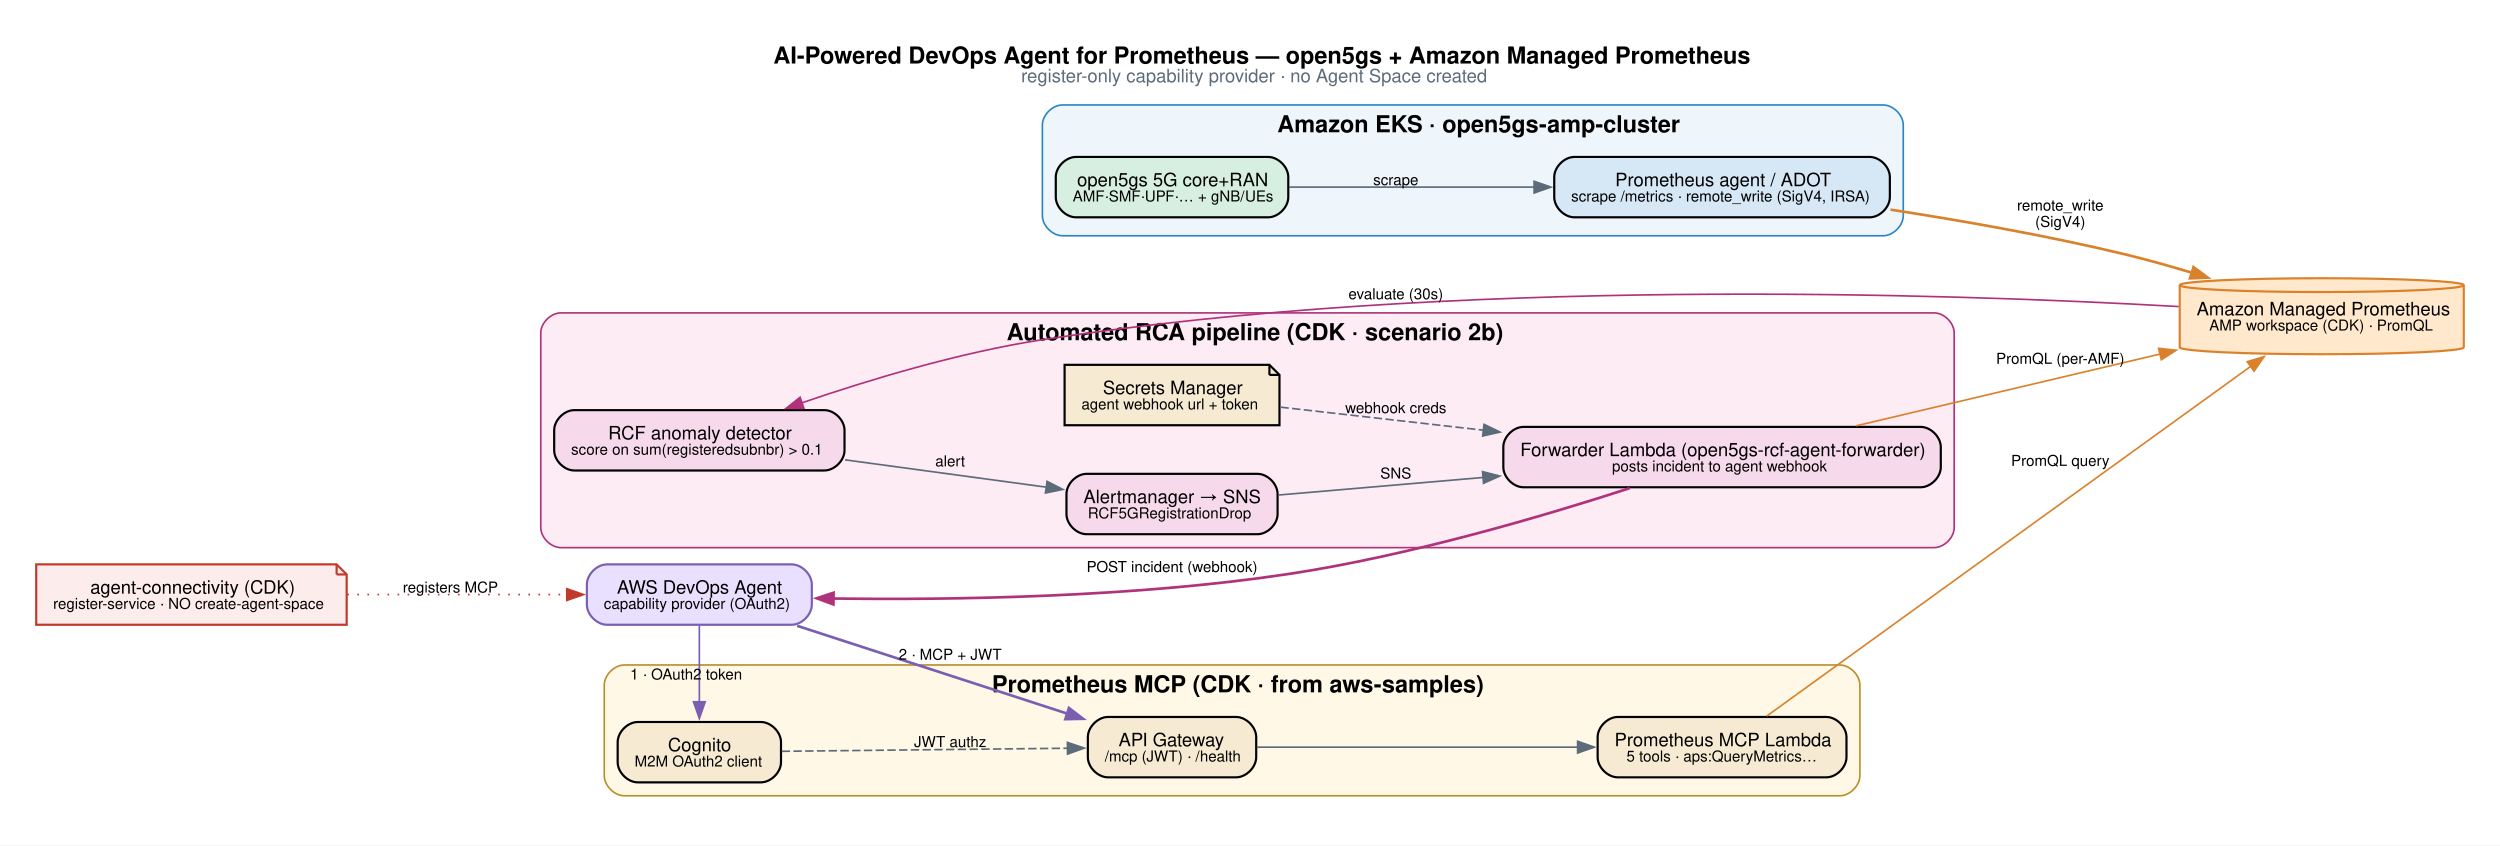
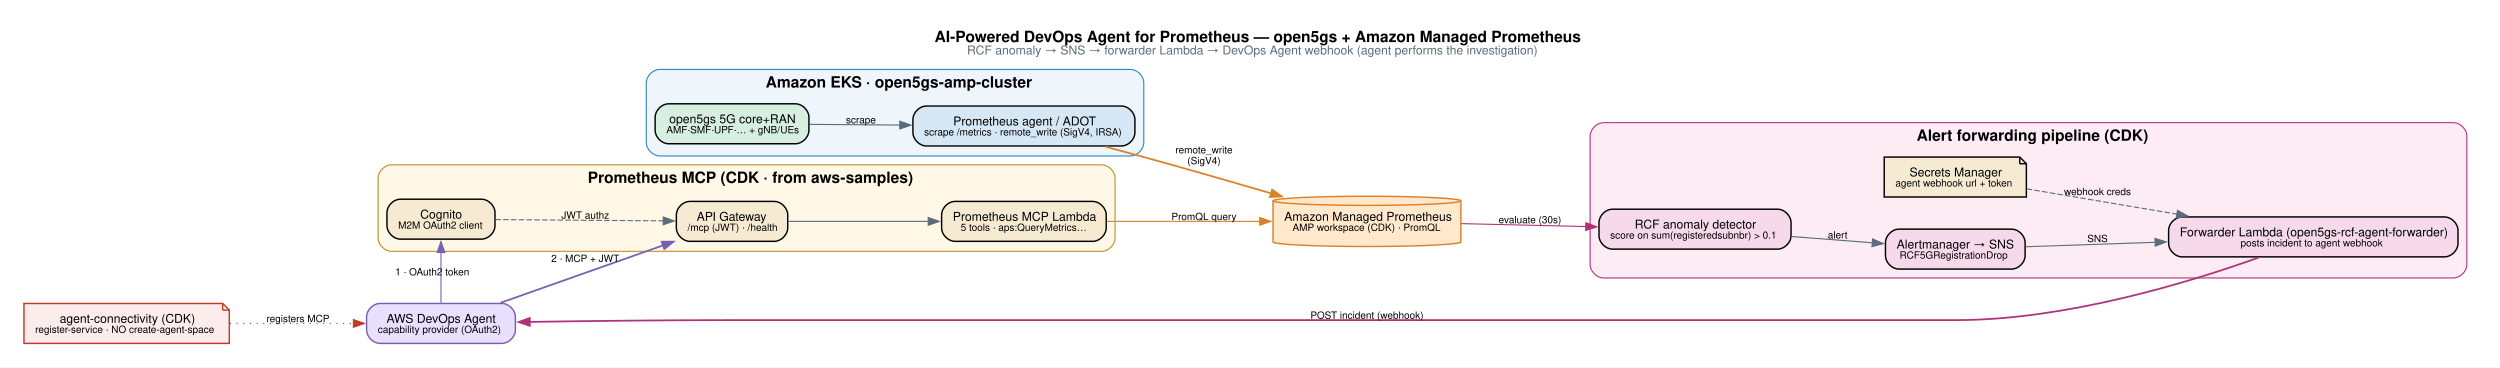
- <svg xmlns="http://www.w3.org/2000/svg" width="1491pt" height="504pt" viewBox="0.00 0.00 1491.00 504.00">
-   <g id="graph0" class="graph" transform="scale(1 1) rotate(0) translate(21.6 482.6)">
-     <polygon fill="white" stroke="none" points="-21.6,21.6 -21.6,-482.6 1469.4,-482.6 1469.4,21.6 -21.6,21.6" />
-     <text xml:space="preserve" text-anchor="start" x="439.65" y="-444.7" font-family="Helvetica,sans-Serif" font-weight="bold" font-size="14.00">AI-Powered DevOps Agent for Prometheus — open5gs + Amazon Managed Prometheus</text>
-     <text xml:space="preserve" text-anchor="start" x="587.4" y="-433.55" font-family="Helvetica,sans-Serif" font-size="11.00" fill="#5b6b7a">register-only capability provider · no Agent Space created</text>
+ <svg xmlns="http://www.w3.org/2000/svg" width="2254pt" height="331pt" viewBox="0.00 0.00 2254.00 331.00">
+   <g id="graph0" class="graph" transform="scale(1 1) rotate(0) translate(21.6 309.6)">
+     <polygon fill="white" stroke="none" points="-21.6,21.6 -21.6,-309.6 2232.13,-309.6 2232.13,21.6 -21.6,21.6" />
+     <text xml:space="preserve" text-anchor="start" x="821.01" y="-271.7" font-family="Helvetica,sans-Serif" font-weight="bold" font-size="14.00">AI-Powered DevOps Agent for Prometheus — open5gs + Amazon Managed Prometheus</text>
+     <text xml:space="preserve" text-anchor="start" x="850.26" y="-260.55" font-family="Helvetica,sans-Serif" font-size="11.00" fill="#5b6b7a">RCF anomaly → SNS → forwarder Lambda → DevOps Agent webhook (agent performs the investigation)</text>
    <g id="clust1" class="cluster">
-       <path fill="#eef5fb" stroke="#2b86c5" d="M612.07,-342C612.07,-342 1101.51,-342 1101.51,-342 1107.51,-342 1113.51,-348 1113.51,-354 1113.51,-354 1113.51,-408 1113.51,-408 1113.51,-414 1107.51,-420 1101.51,-420 1101.51,-420 612.07,-420 612.07,-420 606.07,-420 600.07,-414 600.07,-408 600.07,-408 600.07,-354 600.07,-354 600.07,-348 606.07,-342 612.07,-342" />
-       <text xml:space="preserve" text-anchor="start" x="740.17" y="-403.7" font-family="Helvetica,sans-Serif" font-weight="bold" font-size="14.00">Amazon EKS · open5gs-amp-cluster</text>
+       <path fill="#eef5fb" stroke="#2b86c5" d="M573.07,-169C573.07,-169 997.64,-169 997.64,-169 1003.64,-169 1009.64,-175 1009.64,-181 1009.64,-181 1009.64,-235 1009.64,-235 1009.64,-241 1003.64,-247 997.64,-247 997.64,-247 573.07,-247 573.07,-247 567.07,-247 561.07,-241 561.07,-235 561.07,-235 561.07,-181 561.07,-181 561.07,-175 567.07,-169 573.07,-169" />
+       <text xml:space="preserve" text-anchor="start" x="668.73" y="-230.7" font-family="Helvetica,sans-Serif" font-weight="bold" font-size="14.00">Amazon EKS · open5gs-amp-cluster</text>
    </g>
    <g id="clust2" class="cluster">
-       <path fill="#fff8e6" stroke="#b8902a" d="M350.78,-8C350.78,-8 1075.64,-8 1075.64,-8 1081.64,-8 1087.64,-14 1087.64,-20 1087.64,-20 1087.64,-74 1087.64,-74 1087.64,-80 1081.64,-86 1075.64,-86 1075.64,-86 350.78,-86 350.78,-86 344.78,-86 338.78,-80 338.78,-74 338.78,-74 338.78,-20 338.78,-20 338.78,-14 344.78,-8 350.78,-8" />
-       <text xml:space="preserve" text-anchor="start" x="569.96" y="-69.7" font-family="Helvetica,sans-Serif" font-weight="bold" font-size="14.00">Prometheus MCP (CDK · from aws-samples)</text>
+       <path fill="#fff8e6" stroke="#b8902a" d="M331.28,-83C331.28,-83 971.76,-83 971.76,-83 977.76,-83 983.76,-89 983.76,-95 983.76,-95 983.76,-149 983.76,-149 983.76,-155 977.76,-161 971.76,-161 971.76,-161 331.28,-161 331.28,-161 325.28,-161 319.28,-155 319.28,-149 319.28,-149 319.28,-95 319.28,-95 319.28,-89 325.28,-83 331.28,-83" />
+       <text xml:space="preserve" text-anchor="start" x="508.27" y="-144.7" font-family="Helvetica,sans-Serif" font-weight="bold" font-size="14.00">Prometheus MCP (CDK · from aws-samples)</text>
    </g>
    <g id="clust3" class="cluster">
-       <path fill="#fdecf4" stroke="#b0327a" d="M312.91,-156C312.91,-156 1131.89,-156 1131.89,-156 1137.89,-156 1143.89,-162 1143.89,-168 1143.89,-168 1143.89,-284 1143.89,-284 1143.89,-290 1137.89,-296 1131.89,-296 1131.89,-296 312.91,-296 312.91,-296 306.91,-296 300.91,-290 300.91,-284 300.91,-284 300.91,-168 300.91,-168 300.91,-162 306.91,-156 312.91,-156" />
-       <text xml:space="preserve" text-anchor="start" x="578.77" y="-279.7" font-family="Helvetica,sans-Serif" font-weight="bold" font-size="14.00">Automated RCA pipeline (CDK · scenario 2b)</text>
+       <path fill="#fdecf4" stroke="#b0327a" d="M1424.05,-59C1424.05,-59 2190.53,-59 2190.53,-59 2196.53,-59 2202.53,-65 2202.53,-71 2202.53,-71 2202.53,-187 2202.53,-187 2202.53,-193 2196.53,-199 2190.53,-199 2190.53,-199 1424.05,-199 1424.05,-199 1418.05,-199 1412.05,-193 1412.05,-187 1412.05,-187 1412.05,-71 1412.05,-71 1412.05,-65 1418.05,-59 1424.05,-59" />
+       <text xml:space="preserve" text-anchor="start" x="1706.41" y="-182.7" font-family="Helvetica,sans-Serif" font-weight="bold" font-size="14.00">Alert forwarding pipeline (CDK)</text>
    </g>
    <g id="node1" class="node">
-       <path fill="#d6efe0" stroke="black" stroke-width="1.3" d="M734.73,-389C734.73,-389 620.07,-389 620.07,-389 614.07,-389 608.07,-383 608.07,-377 608.07,-377 608.07,-365 608.07,-365 608.07,-359 614.07,-353 620.07,-353 620.07,-353 734.73,-353 734.73,-353 740.73,-353 746.73,-359 746.73,-365 746.73,-365 746.73,-377 746.73,-377 746.73,-383 740.73,-389 734.73,-389" />
-       <text xml:space="preserve" text-anchor="start" x="620.77" y="-371.55" font-family="Helvetica,sans-Serif" font-size="11.00">open5gs 5G core+RAN</text>
-       <text xml:space="preserve" text-anchor="start" x="618.15" y="-362.45" font-family="Helvetica,sans-Serif" font-size="9.00">AMF·SMF·UPF·… + gNB/UEs</text>
+       <path fill="#d6efe0" stroke="black" stroke-width="1.3" d="M695.73,-216C695.73,-216 581.07,-216 581.07,-216 575.07,-216 569.07,-210 569.07,-204 569.07,-204 569.07,-192 569.07,-192 569.07,-186 575.07,-180 581.07,-180 581.07,-180 695.73,-180 695.73,-180 701.73,-180 707.73,-186 707.73,-192 707.73,-192 707.73,-204 707.73,-204 707.73,-210 701.73,-216 695.73,-216" />
+       <text xml:space="preserve" text-anchor="start" x="581.77" y="-198.55" font-family="Helvetica,sans-Serif" font-size="11.00">open5gs 5G core+RAN</text>
+       <text xml:space="preserve" text-anchor="start" x="579.15" y="-189.45" font-family="Helvetica,sans-Serif" font-size="9.00">AMF·SMF·UPF·… + gNB/UEs</text>
    </g>
    <g id="node2" class="node">
-       <path fill="#d6e7f5" stroke="black" stroke-width="1.3" d="M1093.51,-389C1093.51,-389 917.35,-389 917.35,-389 911.35,-389 905.35,-383 905.35,-377 905.35,-377 905.35,-365 905.35,-365 905.35,-359 911.35,-353 917.35,-353 917.35,-353 1093.51,-353 1093.51,-353 1099.51,-353 1105.51,-359 1105.51,-365 1105.51,-365 1105.51,-377 1105.51,-377 1105.51,-383 1099.51,-389 1093.51,-389" />
-       <text xml:space="preserve" text-anchor="start" x="941.68" y="-371.55" font-family="Helvetica,sans-Serif" font-size="11.00">Prometheus agent / ADOT</text>
-       <text xml:space="preserve" text-anchor="start" x="915.43" y="-362.45" font-family="Helvetica,sans-Serif" font-size="9.00">scrape /metrics · remote_write (SigV4, IRSA)</text>
+       <path fill="#d6e7f5" stroke="black" stroke-width="1.3" d="M989.64,-214C989.64,-214 813.48,-214 813.48,-214 807.48,-214 801.48,-208 801.48,-202 801.48,-202 801.48,-190 801.48,-190 801.48,-184 807.48,-178 813.48,-178 813.48,-178 989.64,-178 989.64,-178 995.64,-178 1001.64,-184 1001.64,-190 1001.64,-190 1001.64,-202 1001.64,-202 1001.64,-208 995.64,-214 989.64,-214" />
+       <text xml:space="preserve" text-anchor="start" x="837.81" y="-196.55" font-family="Helvetica,sans-Serif" font-size="11.00">Prometheus agent / ADOT</text>
+       <text xml:space="preserve" text-anchor="start" x="811.56" y="-187.45" font-family="Helvetica,sans-Serif" font-size="9.00">scrape /metrics · remote_write (SigV4, IRSA)</text>
    </g>
    <g id="edge1" class="edge">
-       <path fill="none" stroke="#5b6b7a" d="M747.15,-371C789.61,-371 845.08,-371 893.63,-371" />
-       <polygon fill="#5b6b7a" stroke="#5b6b7a" points="893.33,-374.5 903.33,-371 893.33,-367.5 893.33,-374.5" />
-       <text xml:space="preserve" text-anchor="middle" x="810.85" y="-372.2" font-family="Helvetica,sans-Serif" font-size="9.00">scrape</text>
+       <path fill="none" stroke="#5b6b7a" d="M708.36,-197.47C733.33,-197.28 762.2,-197.06 789.85,-196.85" />
+       <polygon fill="#5b6b7a" stroke="#5b6b7a" points="789.71,-200.35 799.69,-196.77 789.66,-193.35 789.71,-200.35" />
+       <text xml:space="preserve" text-anchor="middle" x="754.6" y="-198.38" font-family="Helvetica,sans-Serif" font-size="9.00">scrape</text>
    </g>
    <g id="node3" class="node">
-       <path fill="#ffe8cc" stroke="#d9822b" stroke-width="1.3" d="M1447.8,-312.54C1447.8,-314.81 1409.83,-316.66 1363.09,-316.66 1316.36,-316.66 1278.39,-314.81 1278.39,-312.54 1278.39,-312.54 1278.39,-275.46 1278.39,-275.46 1278.39,-273.19 1316.36,-271.34 1363.09,-271.34 1409.83,-271.34 1447.8,-273.19 1447.8,-275.46 1447.8,-275.46 1447.8,-312.54 1447.8,-312.54" />
-       <path fill="none" stroke="#d9822b" stroke-width="1.3" d="M1447.8,-312.54C1447.8,-310.27 1409.83,-308.42 1363.09,-308.42 1316.36,-308.42 1278.39,-310.27 1278.39,-312.54" />
-       <text xml:space="preserve" text-anchor="start" x="1288.47" y="-294.55" font-family="Helvetica,sans-Serif" font-size="11.00">Amazon Managed Prometheus</text>
-       <text xml:space="preserve" text-anchor="start" x="1295.97" y="-285.45" font-family="Helvetica,sans-Serif" font-size="9.00">AMP workspace (CDK) · PromQL</text>
+       <path fill="#ffe8cc" stroke="#d9822b" stroke-width="1.3" d="M1295.55,-128.54C1295.55,-130.81 1257.58,-132.66 1210.84,-132.66 1164.11,-132.66 1126.14,-130.81 1126.14,-128.54 1126.14,-128.54 1126.14,-91.46 1126.14,-91.46 1126.14,-89.19 1164.11,-87.34 1210.84,-87.34 1257.58,-87.34 1295.55,-89.19 1295.55,-91.46 1295.55,-91.46 1295.55,-128.54 1295.55,-128.54" />
+       <path fill="none" stroke="#d9822b" stroke-width="1.3" d="M1295.55,-128.54C1295.55,-126.27 1257.58,-124.42 1210.84,-124.42 1164.11,-124.42 1126.14,-126.27 1126.14,-128.54" />
+       <text xml:space="preserve" text-anchor="start" x="1136.22" y="-110.55" font-family="Helvetica,sans-Serif" font-size="11.00">Amazon Managed Prometheus</text>
+       <text xml:space="preserve" text-anchor="start" x="1143.72" y="-101.45" font-family="Helvetica,sans-Serif" font-size="9.00">AMP workspace (CDK) · PromQL</text>
    </g>
    <g id="edge2" class="edge">
-       <path fill="none" stroke="#d9822b" stroke-width="1.6" d="M1105.89,-357.56C1149.05,-350.91 1200,-341.94 1245.39,-331 1258.58,-327.82 1272.44,-323.93 1285.82,-319.88" />
-       <polygon fill="#d9822b" stroke="#d9822b" stroke-width="1.6" points="1286.6,-323.3 1295.12,-317 1284.53,-316.61 1286.6,-323.3" />
-       <text xml:space="preserve" text-anchor="middle" x="1207.14" y="-357.03" font-family="Helvetica,sans-Serif" font-size="9.00">remote_write</text>
-       <text xml:space="preserve" text-anchor="middle" x="1207.14" y="-347.28" font-family="Helvetica,sans-Serif" font-size="9.00">(SigV4)</text>
+       <path fill="none" stroke="#d9822b" stroke-width="1.6" d="M974.92,-177.36C986.54,-174.28 998.43,-171.09 1009.64,-168 1047.41,-157.59 1089.04,-145.62 1124.51,-135.26" />
+       <polygon fill="#d9822b" stroke="#d9822b" stroke-width="1.6" points="1125.35,-138.66 1133.96,-132.49 1123.38,-131.94 1125.35,-138.66" />
+       <text xml:space="preserve" text-anchor="middle" x="1063.89" y="-171.35" font-family="Helvetica,sans-Serif" font-size="9.00">remote_write</text>
+       <text xml:space="preserve" text-anchor="middle" x="1063.89" y="-161.6" font-family="Helvetica,sans-Serif" font-size="9.00">(SigV4)</text>
    </g>
    <g id="node9" class="node">
-       <path fill="#f6d9ea" stroke="black" stroke-width="1.3" d="M470.07,-238C470.07,-238 320.91,-238 320.91,-238 314.91,-238 308.91,-232 308.91,-226 308.91,-226 308.91,-214 308.91,-214 308.91,-208 314.91,-202 320.91,-202 320.91,-202 470.07,-202 470.07,-202 476.07,-202 482.07,-208 482.07,-214 482.07,-214 482.07,-226 482.07,-226 482.07,-232 476.07,-238 470.07,-238" />
-       <text xml:space="preserve" text-anchor="start" x="341.11" y="-220.55" font-family="Helvetica,sans-Serif" font-size="11.00">RCF anomaly detector</text>
-       <text xml:space="preserve" text-anchor="start" x="318.99" y="-211.45" font-family="Helvetica,sans-Serif" font-size="9.00">score on sum(registeredsubnbr) &gt; 0.1</text>
+       <path fill="#f6d9ea" stroke="black" stroke-width="1.3" d="M1581.21,-121C1581.21,-121 1432.05,-121 1432.05,-121 1426.05,-121 1420.05,-115 1420.05,-109 1420.05,-109 1420.05,-97 1420.05,-97 1420.05,-91 1426.05,-85 1432.05,-85 1432.05,-85 1581.21,-85 1581.21,-85 1587.21,-85 1593.21,-91 1593.21,-97 1593.21,-97 1593.21,-109 1593.21,-109 1593.21,-115 1587.21,-121 1581.21,-121" />
+       <text xml:space="preserve" text-anchor="start" x="1452.25" y="-103.55" font-family="Helvetica,sans-Serif" font-size="11.00">RCF anomaly detector</text>
+       <text xml:space="preserve" text-anchor="start" x="1430.13" y="-94.45" font-family="Helvetica,sans-Serif" font-size="9.00">score on sum(registeredsubnbr) &gt; 0.1</text>
    </g>
    <g id="edge12" class="edge">
-       <path fill="none" stroke="#b0327a" d="M1277.75,-299.77C1136.55,-307.8 843.82,-317.46 600.07,-280 550.7,-272.41 496.52,-256.03 456.48,-242.3" />
-       <polygon fill="#b0327a" stroke="#b0327a" points="457.86,-239.08 447.27,-239.1 455.56,-245.69 457.86,-239.08" />
-       <text xml:space="preserve" text-anchor="middle" x="810.85" y="-304.17" font-family="Helvetica,sans-Serif" font-size="9.00">evaluate (30s)</text>
+       <path fill="none" stroke="#b0327a" d="M1296.03,-107.99C1331.14,-107.16 1372.14,-106.18 1408.52,-105.31" />
+       <polygon fill="#b0327a" stroke="#b0327a" points="1408.22,-108.82 1418.13,-105.08 1408.05,-101.82 1408.22,-108.82" />
+       <text xml:space="preserve" text-anchor="middle" x="1357.8" y="-108.33" font-family="Helvetica,sans-Serif" font-size="9.00">evaluate (30s)</text>
    </g>
    <g id="node4" class="node">
-       <path fill="#f6ebd2" stroke="black" stroke-width="1.3" d="M432.19,-52C432.19,-52 358.78,-52 358.78,-52 352.78,-52 346.78,-46 346.78,-40 346.78,-40 346.78,-28 346.78,-28 346.78,-22 352.78,-16 358.78,-16 358.78,-16 432.19,-16 432.19,-16 438.19,-16 444.19,-22 444.19,-28 444.19,-28 444.19,-40 444.19,-40 444.19,-46 438.19,-52 432.19,-52" />
-       <text xml:space="preserve" text-anchor="start" x="376.74" y="-34.55" font-family="Helvetica,sans-Serif" font-size="11.00">Cognito</text>
-       <text xml:space="preserve" text-anchor="start" x="356.86" y="-25.45" font-family="Helvetica,sans-Serif" font-size="9.00">M2M OAuth2 client</text>
+       <path fill="#f6ebd2" stroke="black" stroke-width="1.3" d="M412.69,-130C412.69,-130 339.28,-130 339.28,-130 333.28,-130 327.28,-124 327.28,-118 327.28,-118 327.28,-106 327.28,-106 327.28,-100 333.28,-94 339.28,-94 339.28,-94 412.69,-94 412.69,-94 418.69,-94 424.69,-100 424.69,-106 424.69,-106 424.69,-118 424.69,-118 424.69,-124 418.69,-130 412.69,-130" />
+       <text xml:space="preserve" text-anchor="start" x="357.24" y="-112.55" font-family="Helvetica,sans-Serif" font-size="11.00">Cognito</text>
+       <text xml:space="preserve" text-anchor="start" x="337.36" y="-103.45" font-family="Helvetica,sans-Serif" font-size="9.00">M2M OAuth2 client</text>
    </g>
    <g id="node5" class="node">
-       <path fill="#f6ebd2" stroke="black" stroke-width="1.3" d="M715.6,-55C715.6,-55 639.19,-55 639.19,-55 633.19,-55 627.19,-49 627.19,-43 627.19,-43 627.19,-31 627.19,-31 627.19,-25 633.19,-19 639.19,-19 639.19,-19 715.6,-19 715.6,-19 721.6,-19 727.6,-25 727.6,-31 727.6,-31 727.6,-43 727.6,-43 727.6,-49 721.6,-55 715.6,-55" />
-       <text xml:space="preserve" text-anchor="start" x="645.52" y="-37.55" font-family="Helvetica,sans-Serif" font-size="11.00">API Gateway</text>
-       <text xml:space="preserve" text-anchor="start" x="637.27" y="-28.45" font-family="Helvetica,sans-Serif" font-size="9.00">/mcp (JWT) · /health</text>
+       <path fill="#f6ebd2" stroke="black" stroke-width="1.3" d="M676.6,-128C676.6,-128 600.19,-128 600.19,-128 594.19,-128 588.19,-122 588.19,-116 588.19,-116 588.19,-104 588.19,-104 588.19,-98 594.19,-92 600.19,-92 600.19,-92 676.6,-92 676.6,-92 682.6,-92 688.6,-98 688.6,-104 688.6,-104 688.6,-116 688.6,-116 688.6,-122 682.6,-128 676.6,-128" />
+       <text xml:space="preserve" text-anchor="start" x="606.52" y="-110.55" font-family="Helvetica,sans-Serif" font-size="11.00">API Gateway</text>
+       <text xml:space="preserve" text-anchor="start" x="598.27" y="-101.45" font-family="Helvetica,sans-Serif" font-size="9.00">/mcp (JWT) · /health</text>
    </g>
    <g id="edge4" class="edge">
-       <path fill="none" stroke="#5b6b7a" stroke-dasharray="5,2" d="M444.61,-34.52C491.84,-35.02 564.05,-35.8 615.3,-36.35" />
-       <polygon fill="#5b6b7a" stroke="#5b6b7a" points="615.01,-39.84 625.04,-36.45 615.08,-32.84 615.01,-39.84" />
-       <text xml:space="preserve" text-anchor="middle" x="545.07" y="-37.06" font-family="Helvetica,sans-Serif" font-size="9.00">JWT authz</text>
+       <path fill="none" stroke="#5b6b7a" stroke-dasharray="5,2" d="M425.06,-111.63C467.73,-111.3 530.31,-110.82 576.48,-110.47" />
+       <polygon fill="#5b6b7a" stroke="#5b6b7a" points="576.36,-113.97 586.33,-110.39 576.3,-106.97 576.36,-113.97" />
+       <text xml:space="preserve" text-anchor="middle" x="506.07" y="-112.44" font-family="Helvetica,sans-Serif" font-size="9.00">JWT authz</text>
    </g>
    <g id="node6" class="node">
-       <path fill="#f6ebd2" stroke="black" stroke-width="1.3" d="M1067.64,-55C1067.64,-55 943.23,-55 943.23,-55 937.23,-55 931.23,-49 931.23,-43 931.23,-43 931.23,-31 931.23,-31 931.23,-25 937.23,-19 943.23,-19 943.23,-19 1067.64,-19 1067.64,-19 1073.64,-19 1079.64,-25 1079.64,-31 1079.64,-31 1079.64,-43 1079.64,-43 1079.64,-49 1073.64,-55 1067.64,-55" />
-       <text xml:space="preserve" text-anchor="start" x="941.31" y="-37.55" font-family="Helvetica,sans-Serif" font-size="11.00">Prometheus MCP Lambda</text>
-       <text xml:space="preserve" text-anchor="start" x="948.43" y="-28.45" font-family="Helvetica,sans-Serif" font-size="9.00">5 tools · aps:QueryMetrics…</text>
+       <path fill="#f6ebd2" stroke="black" stroke-width="1.3" d="M963.76,-128C963.76,-128 839.35,-128 839.35,-128 833.35,-128 827.35,-122 827.35,-116 827.35,-116 827.35,-104 827.35,-104 827.35,-98 833.35,-92 839.35,-92 839.35,-92 963.76,-92 963.76,-92 969.76,-92 975.76,-98 975.76,-104 975.76,-104 975.76,-116 975.76,-116 975.76,-122 969.76,-128 963.76,-128" />
+       <text xml:space="preserve" text-anchor="start" x="837.43" y="-110.55" font-family="Helvetica,sans-Serif" font-size="11.00">Prometheus MCP Lambda</text>
+       <text xml:space="preserve" text-anchor="start" x="844.56" y="-101.45" font-family="Helvetica,sans-Serif" font-size="9.00">5 tools · aps:QueryMetrics…</text>
    </g>
    <g id="edge3" class="edge">
-       <path fill="none" stroke="#5b6b7a" d="M727.92,-37C778.73,-37 858.75,-37 919.67,-37" />
-       <polygon fill="#5b6b7a" stroke="#5b6b7a" points="919.29,-40.5 929.29,-37 919.29,-33.5 919.29,-40.5" />
+       <path fill="none" stroke="#5b6b7a" d="M689.14,-110C724.79,-110 773.7,-110 815.5,-110" />
+       <polygon fill="#5b6b7a" stroke="#5b6b7a" points="815.29,-113.5 825.29,-110 815.29,-106.5 815.29,-113.5" />
    </g>
    <g id="edge5" class="edge">
-       <path fill="none" stroke="#d9822b" d="M1032.01,-55.48C1092.88,-99.47 1246.78,-210.67 1320.92,-264.25" />
-       <polygon fill="#d9822b" stroke="#d9822b" points="1318.6,-266.89 1328.75,-269.91 1322.7,-261.21 1318.6,-266.89" />
-       <text xml:space="preserve" text-anchor="middle" x="1207.14" y="-204.74" font-family="Helvetica,sans-Serif" font-size="9.00">PromQL query</text>
+       <path fill="none" stroke="#d9822b" d="M976.16,-110C1017.57,-110 1069.73,-110 1114.27,-110" />
+       <polygon fill="#d9822b" stroke="#d9822b" points="1114.2,-113.5 1124.2,-110 1114.2,-106.5 1114.2,-113.5" />
+       <text xml:space="preserve" text-anchor="middle" x="1063.89" y="-111.2" font-family="Helvetica,sans-Serif" font-size="9.00">PromQL query</text>
    </g>
    <g id="node7" class="node">
-       <path fill="#e9e0ff" stroke="#7a5fb0" stroke-width="1.3" d="M450.57,-146C450.57,-146 340.41,-146 340.41,-146 334.41,-146 328.41,-140 328.41,-134 328.41,-134 328.41,-122 328.41,-122 328.41,-116 334.41,-110 340.41,-110 340.41,-110 450.57,-110 450.57,-110 456.57,-110 462.57,-116 462.57,-122 462.57,-122 462.57,-134 462.57,-134 462.57,-140 456.57,-146 450.57,-146" />
-       <text xml:space="preserve" text-anchor="start" x="346.36" y="-128.55" font-family="Helvetica,sans-Serif" font-size="11.00">AWS DevOps Agent</text>
-       <text xml:space="preserve" text-anchor="start" x="338.49" y="-119.45" font-family="Helvetica,sans-Serif" font-size="9.00">capability provider (OAuth2)</text>
+       <path fill="#e9e0ff" stroke="#7a5fb0" stroke-width="1.3" d="M431.07,-36C431.07,-36 320.91,-36 320.91,-36 314.91,-36 308.91,-30 308.91,-24 308.91,-24 308.91,-12 308.91,-12 308.91,-6 314.91,0 320.91,0 320.91,0 431.07,0 431.07,0 437.07,0 443.07,-6 443.07,-12 443.07,-12 443.07,-24 443.07,-24 443.07,-30 437.07,-36 431.07,-36" />
+       <text xml:space="preserve" text-anchor="start" x="326.86" y="-18.55" font-family="Helvetica,sans-Serif" font-size="11.00">AWS DevOps Agent</text>
+       <text xml:space="preserve" text-anchor="start" x="318.99" y="-9.45" font-family="Helvetica,sans-Serif" font-size="9.00">capability provider (OAuth2)</text>
    </g>
    <g id="edge6" class="edge">
-       <path fill="none" stroke="#7a5fb0" d="M395.49,-109.47C395.49,-96.47 395.49,-78.82 395.49,-63.86" />
-       <polygon fill="#7a5fb0" stroke="#7a5fb0" points="398.99,-64.08 395.49,-54.08 391.99,-64.08 398.99,-64.08" />
-       <text xml:space="preserve" text-anchor="middle" x="387.61" y="-77.33" font-family="Helvetica,sans-Serif" font-size="9.00">1 · OAuth2 token</text>
+       <path fill="none" stroke="#7a5fb0" d="M375.99,-36.57C375.99,-49.57 375.99,-67.23 375.99,-82.19" />
+       <polygon fill="#7a5fb0" stroke="#7a5fb0" points="372.49,-81.95 375.99,-91.95 379.49,-81.95 372.49,-81.95" />
+       <text xml:space="preserve" text-anchor="middle" x="368.11" y="-61.33" font-family="Helvetica,sans-Serif" font-size="9.00">1 · OAuth2 token</text>
    </g>
    <g id="edge7" class="edge">
-       <path fill="none" stroke="#7a5fb0" stroke-width="1.6" d="M453.81,-109.37C500.7,-94.12 566.87,-72.61 614.86,-57.01" />
-       <polygon fill="#7a5fb0" stroke="#7a5fb0" stroke-width="1.6" points="615.92,-60.34 624.35,-53.92 613.76,-53.69 615.92,-60.34" />
-       <text xml:space="preserve" text-anchor="middle" x="545.07" y="-89.15" font-family="Helvetica,sans-Serif" font-size="9.00">2 · MCP + JWT</text>
+       <path fill="none" stroke="#7a5fb0" stroke-width="1.6" d="M429.69,-36.62C472.12,-51.61 531.81,-72.7 576.32,-88.42" />
+       <polygon fill="#7a5fb0" stroke="#7a5fb0" stroke-width="1.6" points="574.99,-91.66 585.58,-91.69 577.32,-85.06 574.99,-91.66" />
+       <text xml:space="preserve" text-anchor="middle" x="506.07" y="-73.44" font-family="Helvetica,sans-Serif" font-size="9.00">2 · MCP + JWT</text>
    </g>
    <g id="node8" class="node">
-       <polygon fill="#fdecec" stroke="#c0392b" stroke-width="1.3" points="179.16,-146 0,-146 0,-110 185.16,-110 185.16,-140 179.16,-146" />
-       <polyline fill="none" stroke="#c0392b" stroke-width="1.3" points="179.16,-146 179.16,-140" />
-       <polyline fill="none" stroke="#c0392b" stroke-width="1.3" points="185.16,-140 179.16,-140" />
-       <text xml:space="preserve" text-anchor="start" x="32.2" y="-128.55" font-family="Helvetica,sans-Serif" font-size="11.00">agent-connectivity (CDK)</text>
-       <text xml:space="preserve" text-anchor="start" x="10.08" y="-119.45" font-family="Helvetica,sans-Serif" font-size="9.00">register-service · NO create-agent-space</text>
+       <polygon fill="#fdecec" stroke="#c0392b" stroke-width="1.3" points="179.16,-36 0,-36 0,0 185.16,0 185.16,-30 179.16,-36" />
+       <polyline fill="none" stroke="#c0392b" stroke-width="1.3" points="179.16,-36 179.16,-30" />
+       <polyline fill="none" stroke="#c0392b" stroke-width="1.3" points="185.16,-30 179.16,-30" />
+       <text xml:space="preserve" text-anchor="start" x="32.2" y="-18.55" font-family="Helvetica,sans-Serif" font-size="11.00">agent-connectivity (CDK)</text>
+       <text xml:space="preserve" text-anchor="start" x="10.08" y="-9.45" font-family="Helvetica,sans-Serif" font-size="9.00">register-service · NO create-agent-space</text>
    </g>
    <g id="edge8" class="edge">
-       <path fill="none" stroke="#c0392b" stroke-dasharray="1,5" d="M185.5,-128C227.43,-128 276.55,-128 316.63,-128" />
-       <polygon fill="#c0392b" stroke="#c0392b" points="316.44,-131.5 326.44,-128 316.44,-124.5 316.44,-131.5" />
-       <text xml:space="preserve" text-anchor="middle" x="247.03" y="-129.2" font-family="Helvetica,sans-Serif" font-size="9.00">registers MCP</text>
+       <path fill="none" stroke="#c0392b" stroke-dasharray="1,5" d="M185.72,-18C221.73,-18 262.57,-18 297.07,-18" />
+       <polygon fill="#c0392b" stroke="#c0392b" points="297,-21.5 307,-18 297,-14.5 297,-21.5" />
+       <text xml:space="preserve" text-anchor="middle" x="247.03" y="-19.2" font-family="Helvetica,sans-Serif" font-size="9.00">registers MCP</text>
    </g>
    <g id="node10" class="node">
-       <path fill="#f6d9ea" stroke="black" stroke-width="1.3" d="M728.35,-200C728.35,-200 626.44,-200 626.44,-200 620.44,-200 614.44,-194 614.44,-188 614.44,-188 614.44,-176 614.44,-176 614.44,-170 620.44,-164 626.44,-164 626.44,-164 728.35,-164 728.35,-164 734.35,-164 740.35,-170 740.35,-176 740.35,-176 740.35,-188 740.35,-188 740.35,-194 734.35,-200 728.35,-200" />
-       <text xml:space="preserve" text-anchor="start" x="624.52" y="-182.55" font-family="Helvetica,sans-Serif" font-size="11.00">Alertmanager → SNS</text>
-       <text xml:space="preserve" text-anchor="start" x="627.15" y="-173.45" font-family="Helvetica,sans-Serif" font-size="9.00">RCF5GRegistrationDrop</text>
+       <path fill="#f6d9ea" stroke="black" stroke-width="1.3" d="M1792.24,-103C1792.24,-103 1690.33,-103 1690.33,-103 1684.33,-103 1678.33,-97 1678.33,-91 1678.33,-91 1678.33,-79 1678.33,-79 1678.33,-73 1684.33,-67 1690.33,-67 1690.33,-67 1792.24,-67 1792.24,-67 1798.24,-67 1804.24,-73 1804.24,-79 1804.24,-79 1804.24,-91 1804.24,-91 1804.24,-97 1798.24,-103 1792.24,-103" />
+       <text xml:space="preserve" text-anchor="start" x="1688.41" y="-85.55" font-family="Helvetica,sans-Serif" font-size="11.00">Alertmanager → SNS</text>
+       <text xml:space="preserve" text-anchor="start" x="1691.04" y="-76.45" font-family="Helvetica,sans-Serif" font-size="9.00">RCF5GRegistrationDrop</text>
    </g>
    <g id="edge9" class="edge">
-       <path fill="none" stroke="#5b6b7a" d="M482.37,-208.34C520.82,-203.12 565.71,-197.03 602.61,-192.02" />
-       <polygon fill="#5b6b7a" stroke="#5b6b7a" points="602.86,-195.52 612.3,-190.7 601.92,-188.58 602.86,-195.52" />
-       <text xml:space="preserve" text-anchor="middle" x="545.07" y="-204.48" font-family="Helvetica,sans-Serif" font-size="9.00">alert</text>
+       <path fill="none" stroke="#5b6b7a" d="M1593.6,-96.35C1617.63,-94.49 1643.52,-92.49 1666.76,-90.69" />
+       <polygon fill="#5b6b7a" stroke="#5b6b7a" points="1666.72,-94.2 1676.42,-89.94 1666.18,-87.22 1666.72,-94.2" />
+       <text xml:space="preserve" text-anchor="middle" x="1635.21" y="-94.66" font-family="Helvetica,sans-Serif" font-size="9.00">alert</text>
    </g>
    <g id="node11" class="node">
-       <path fill="#f6d9ea" stroke="black" stroke-width="1.3" d="M1123.89,-228C1123.89,-228 886.98,-228 886.98,-228 880.98,-228 874.98,-222 874.98,-216 874.98,-216 874.98,-204 874.98,-204 874.98,-198 880.98,-192 886.98,-192 886.98,-192 1123.89,-192 1123.89,-192 1129.89,-192 1135.89,-198 1135.89,-204 1135.89,-204 1135.89,-216 1135.89,-216 1135.89,-222 1129.89,-228 1123.89,-228" />
-       <text xml:space="preserve" text-anchor="start" x="885.06" y="-210.55" font-family="Helvetica,sans-Serif" font-size="11.00">Forwarder Lambda (open5gs-rcf-agent-forwarder)</text>
-       <text xml:space="preserve" text-anchor="start" x="939.81" y="-201.45" font-family="Helvetica,sans-Serif" font-size="9.00">posts incident to agent webhook</text>
+       <path fill="#f6d9ea" stroke="black" stroke-width="1.3" d="M2182.53,-114C2182.53,-114 1945.62,-114 1945.62,-114 1939.62,-114 1933.62,-108 1933.62,-102 1933.62,-102 1933.62,-90 1933.62,-90 1933.62,-84 1939.62,-78 1945.62,-78 1945.62,-78 2182.53,-78 2182.53,-78 2188.53,-78 2194.53,-84 2194.53,-90 2194.53,-90 2194.53,-102 2194.53,-102 2194.53,-108 2188.53,-114 2182.53,-114" />
+       <text xml:space="preserve" text-anchor="start" x="1943.7" y="-96.55" font-family="Helvetica,sans-Serif" font-size="11.00">Forwarder Lambda (open5gs-rcf-agent-forwarder)</text>
+       <text xml:space="preserve" text-anchor="start" x="1998.45" y="-87.45" font-family="Helvetica,sans-Serif" font-size="9.00">posts incident to agent webhook</text>
    </g>
    <g id="edge10" class="edge">
-       <path fill="none" stroke="#5b6b7a" d="M740.88,-187.37C775.59,-190.35 820.28,-194.18 862.96,-197.85" />
-       <polygon fill="#5b6b7a" stroke="#5b6b7a" points="862.57,-201.33 872.84,-198.7 863.17,-194.36 862.57,-201.33" />
-       <text xml:space="preserve" text-anchor="middle" x="810.85" y="-197.2" font-family="Helvetica,sans-Serif" font-size="9.00">SNS</text>
+       <path fill="none" stroke="#5b6b7a" d="M1804.52,-87.13C1837.91,-88.28 1880.53,-89.74 1921.48,-91.14" />
+       <polygon fill="#5b6b7a" stroke="#5b6b7a" points="1921.36,-94.64 1931.47,-91.49 1921.6,-87.65 1921.36,-94.64" />
+       <text xml:space="preserve" text-anchor="middle" x="1869.49" y="-91.37" font-family="Helvetica,sans-Serif" font-size="9.00">SNS</text>
    </g>
    <g id="edge13" class="edge">
-       <path fill="none" stroke="#d9822b" d="M1085.37,-228.64C1138.9,-241.28 1209.95,-258.07 1266.66,-271.46" />
-       <polygon fill="#d9822b" stroke="#d9822b" points="1265.79,-274.85 1276.33,-273.74 1267.4,-268.04 1265.79,-274.85" />
-       <text xml:space="preserve" text-anchor="middle" x="1207.14" y="-265.63" font-family="Helvetica,sans-Serif" font-size="9.00">PromQL (per-AMF)</text>
-     </g>
-     <g id="edge14" class="edge">
-       <path fill="none" stroke="#b0327a" stroke-width="1.6" d="M950.41,-191.48C898.8,-174.72 818.46,-151.06 746.73,-140.25 654.17,-126.29 546.37,-124.69 475.07,-125.63" />
-       <polygon fill="#b0327a" stroke="#b0327a" stroke-width="1.6" points="475.44,-122.12 465.49,-125.78 475.55,-129.12 475.44,-122.12" />
-       <text xml:space="preserve" text-anchor="middle" x="677.4" y="-141.45" font-family="Helvetica,sans-Serif" font-size="9.00">POST incident (webhook)</text>
+       <path fill="none" stroke="#b0327a" stroke-width="1.6" d="M2014.71,-77.36C1952.62,-55.15 1841.09,-21 1742.29,-21 637.4,-21 637.4,-21 637.4,-21 576.52,-21 507.64,-20.17 456.02,-19.38" />
+       <polygon fill="#b0327a" stroke="#b0327a" stroke-width="1.6" points="456.09,-15.88 446.04,-19.23 455.98,-22.88 456.09,-15.88" />
+       <text xml:space="preserve" text-anchor="middle" x="1210.84" y="-22.2" font-family="Helvetica,sans-Serif" font-size="9.00">POST incident (webhook)</text>
    </g>
    <g id="node12" class="node">
-       <polygon fill="#f6ebd2" stroke="black" stroke-width="1.3" points="735.48,-265 613.32,-265 613.32,-229 741.48,-229 741.48,-259 735.48,-265" />
-       <polyline fill="none" stroke="black" stroke-width="1.3" points="735.48,-265 735.48,-259" />
-       <polyline fill="none" stroke="black" stroke-width="1.3" points="741.48,-259 735.48,-259" />
-       <text xml:space="preserve" text-anchor="start" x="636.15" y="-247.55" font-family="Helvetica,sans-Serif" font-size="11.00">Secrets Manager</text>
-       <text xml:space="preserve" text-anchor="start" x="623.4" y="-238.45" font-family="Helvetica,sans-Serif" font-size="9.00">agent webhook url + token</text>
+       <polygon fill="#f6ebd2" stroke="black" stroke-width="1.3" points="1799.37,-168 1677.21,-168 1677.21,-132 1805.37,-132 1805.37,-162 1799.37,-168" />
+       <polyline fill="none" stroke="black" stroke-width="1.3" points="1799.37,-168 1799.37,-162" />
+       <polyline fill="none" stroke="black" stroke-width="1.3" points="1805.37,-162 1799.37,-162" />
+       <text xml:space="preserve" text-anchor="start" x="1700.04" y="-150.55" font-family="Helvetica,sans-Serif" font-size="11.00">Secrets Manager</text>
+       <text xml:space="preserve" text-anchor="start" x="1687.29" y="-141.45" font-family="Helvetica,sans-Serif" font-size="9.00">agent webhook url + token</text>
    </g>
    <g id="edge11" class="edge">
-       <path fill="none" stroke="#5b6b7a" stroke-dasharray="5,2" d="M742.04,-239.78C776.66,-235.85 820.94,-230.82 863.24,-226.02" />
-       <polygon fill="#5b6b7a" stroke="#5b6b7a" points="863.47,-229.52 873.01,-224.91 862.68,-222.56 863.47,-229.52" />
-       <text xml:space="preserve" text-anchor="middle" x="810.85" y="-236.23" font-family="Helvetica,sans-Serif" font-size="9.00">webhook creds</text>
+       <path fill="none" stroke="#5b6b7a" stroke-dasharray="5,2" d="M1805.67,-139.33C1844.3,-132.83 1894.95,-124.3 1941.1,-116.53" />
+       <polygon fill="#5b6b7a" stroke="#5b6b7a" points="1941.64,-119.99 1950.92,-114.88 1940.47,-113.09 1941.64,-119.99" />
+       <text xml:space="preserve" text-anchor="middle" x="1869.49" y="-133.73" font-family="Helvetica,sans-Serif" font-size="9.00">webhook creds</text>
    </g>
  </g>
</svg>
